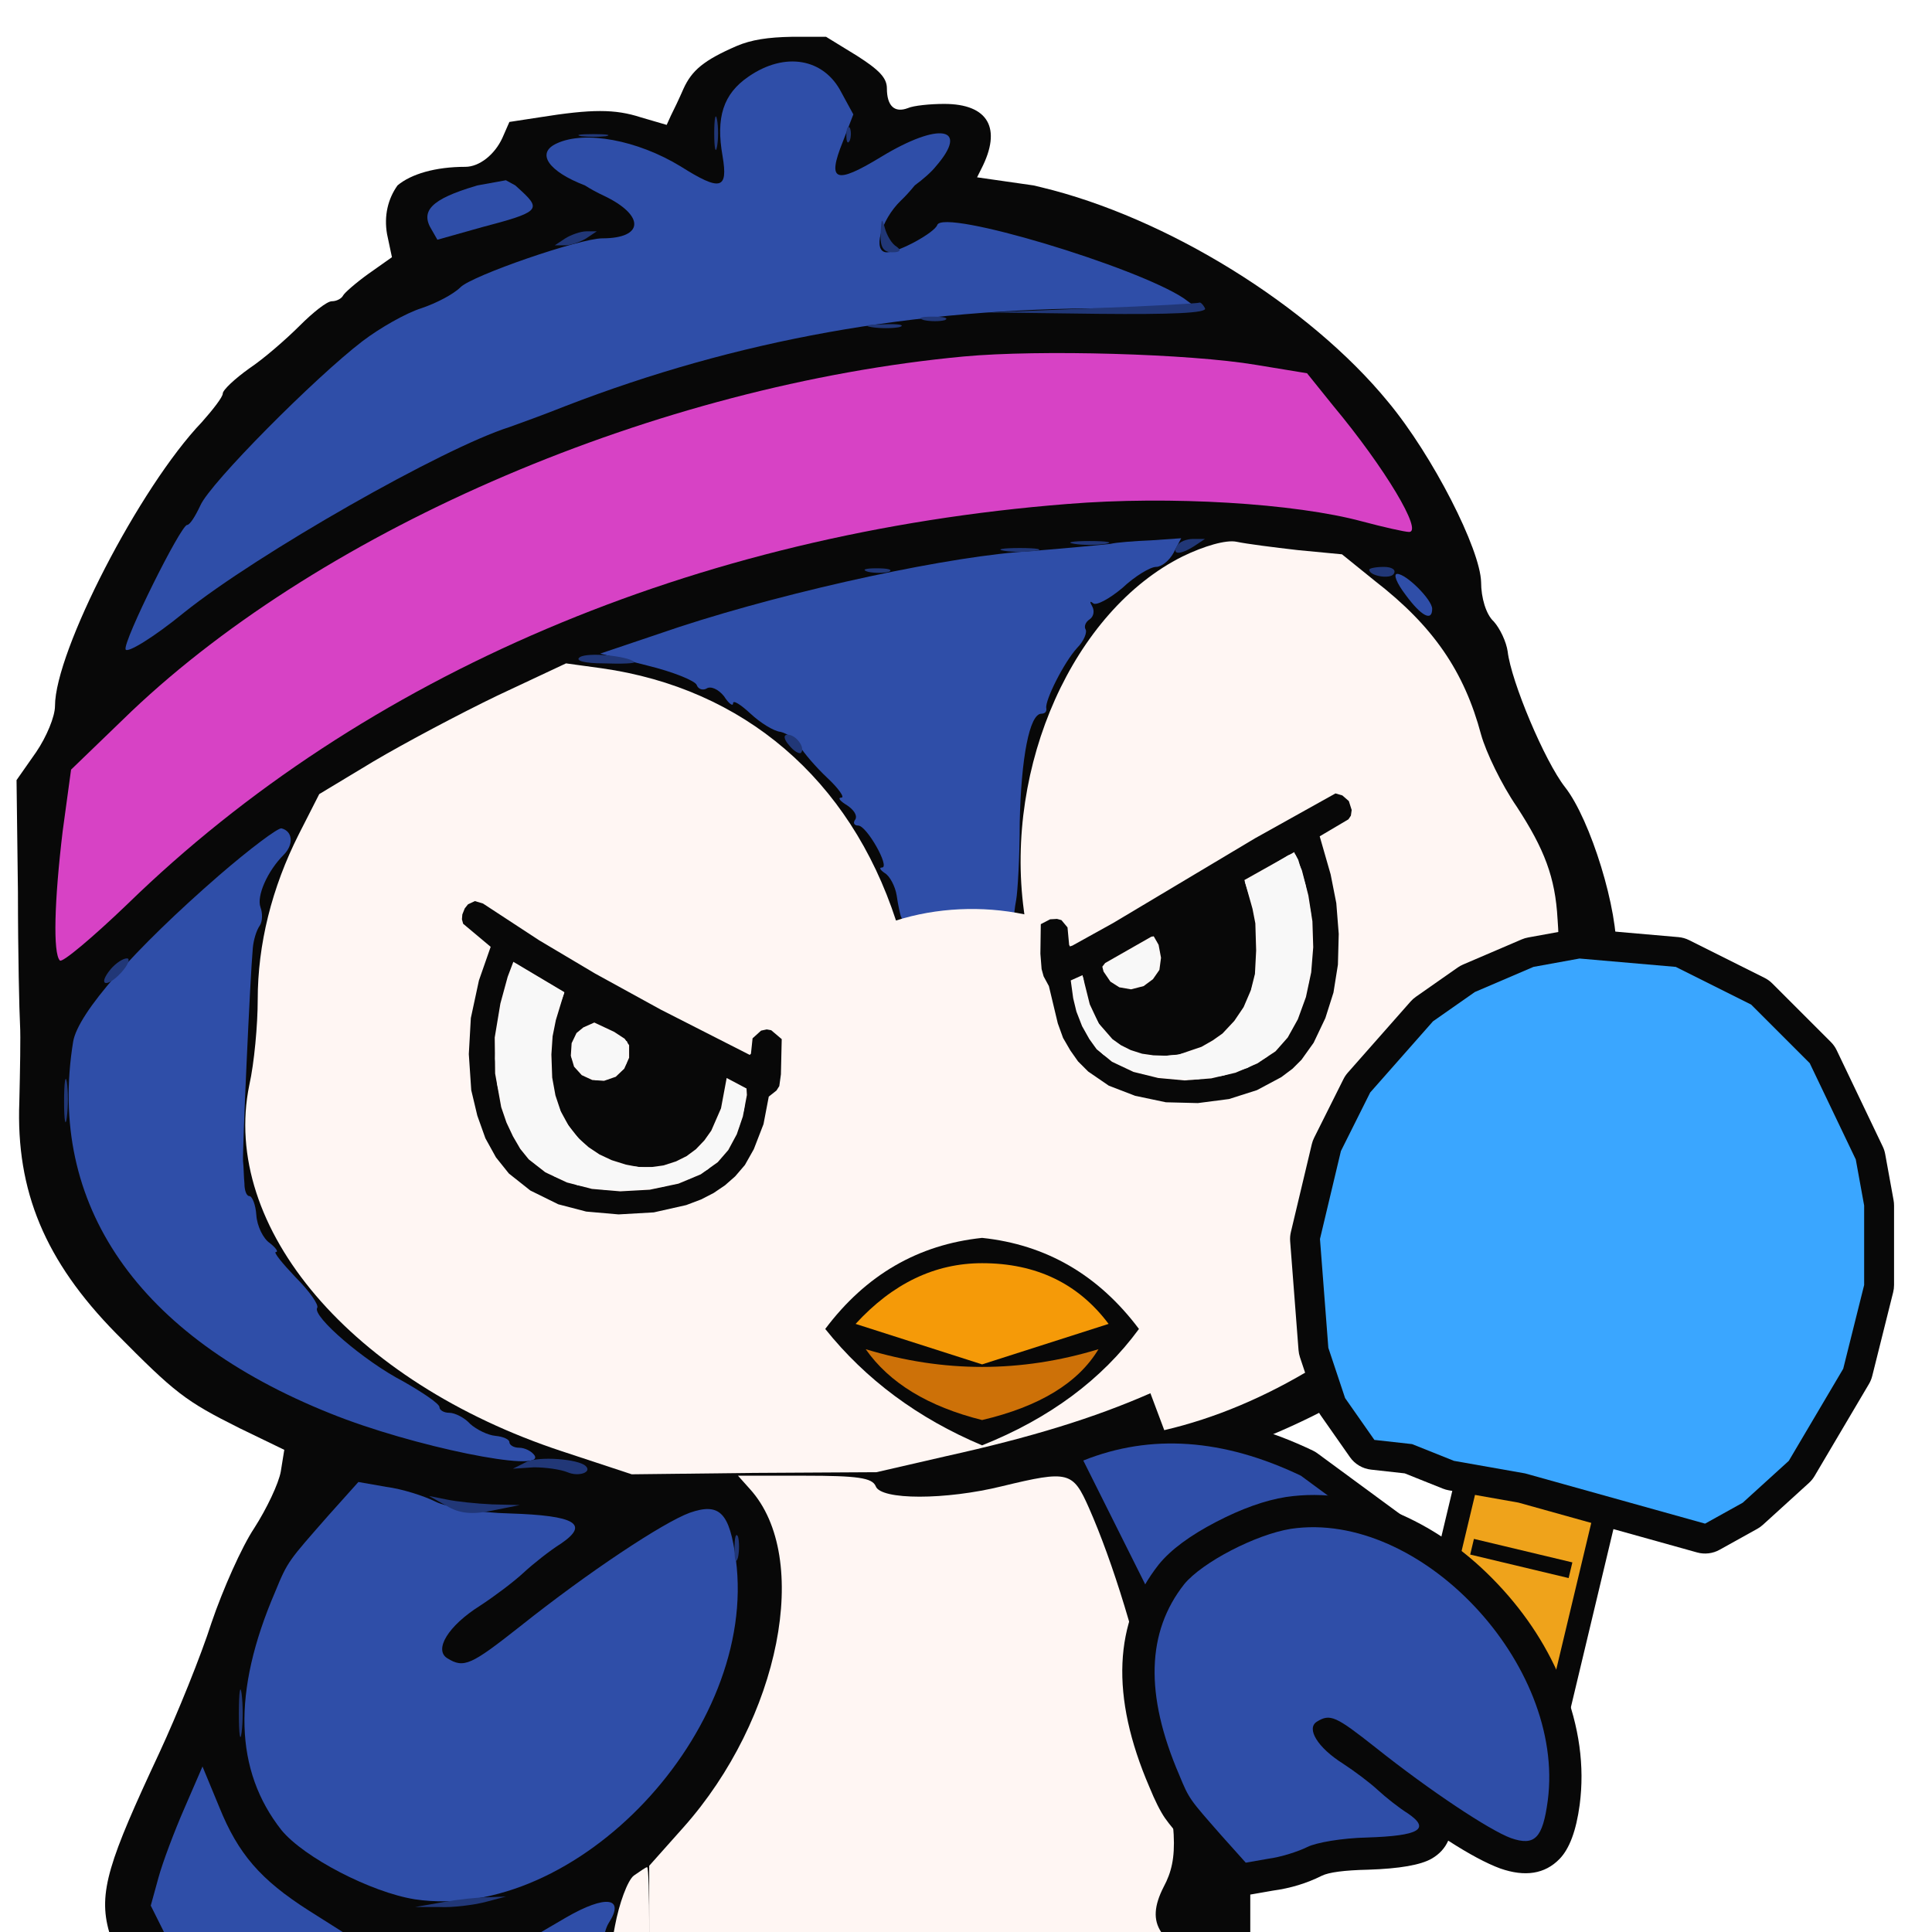
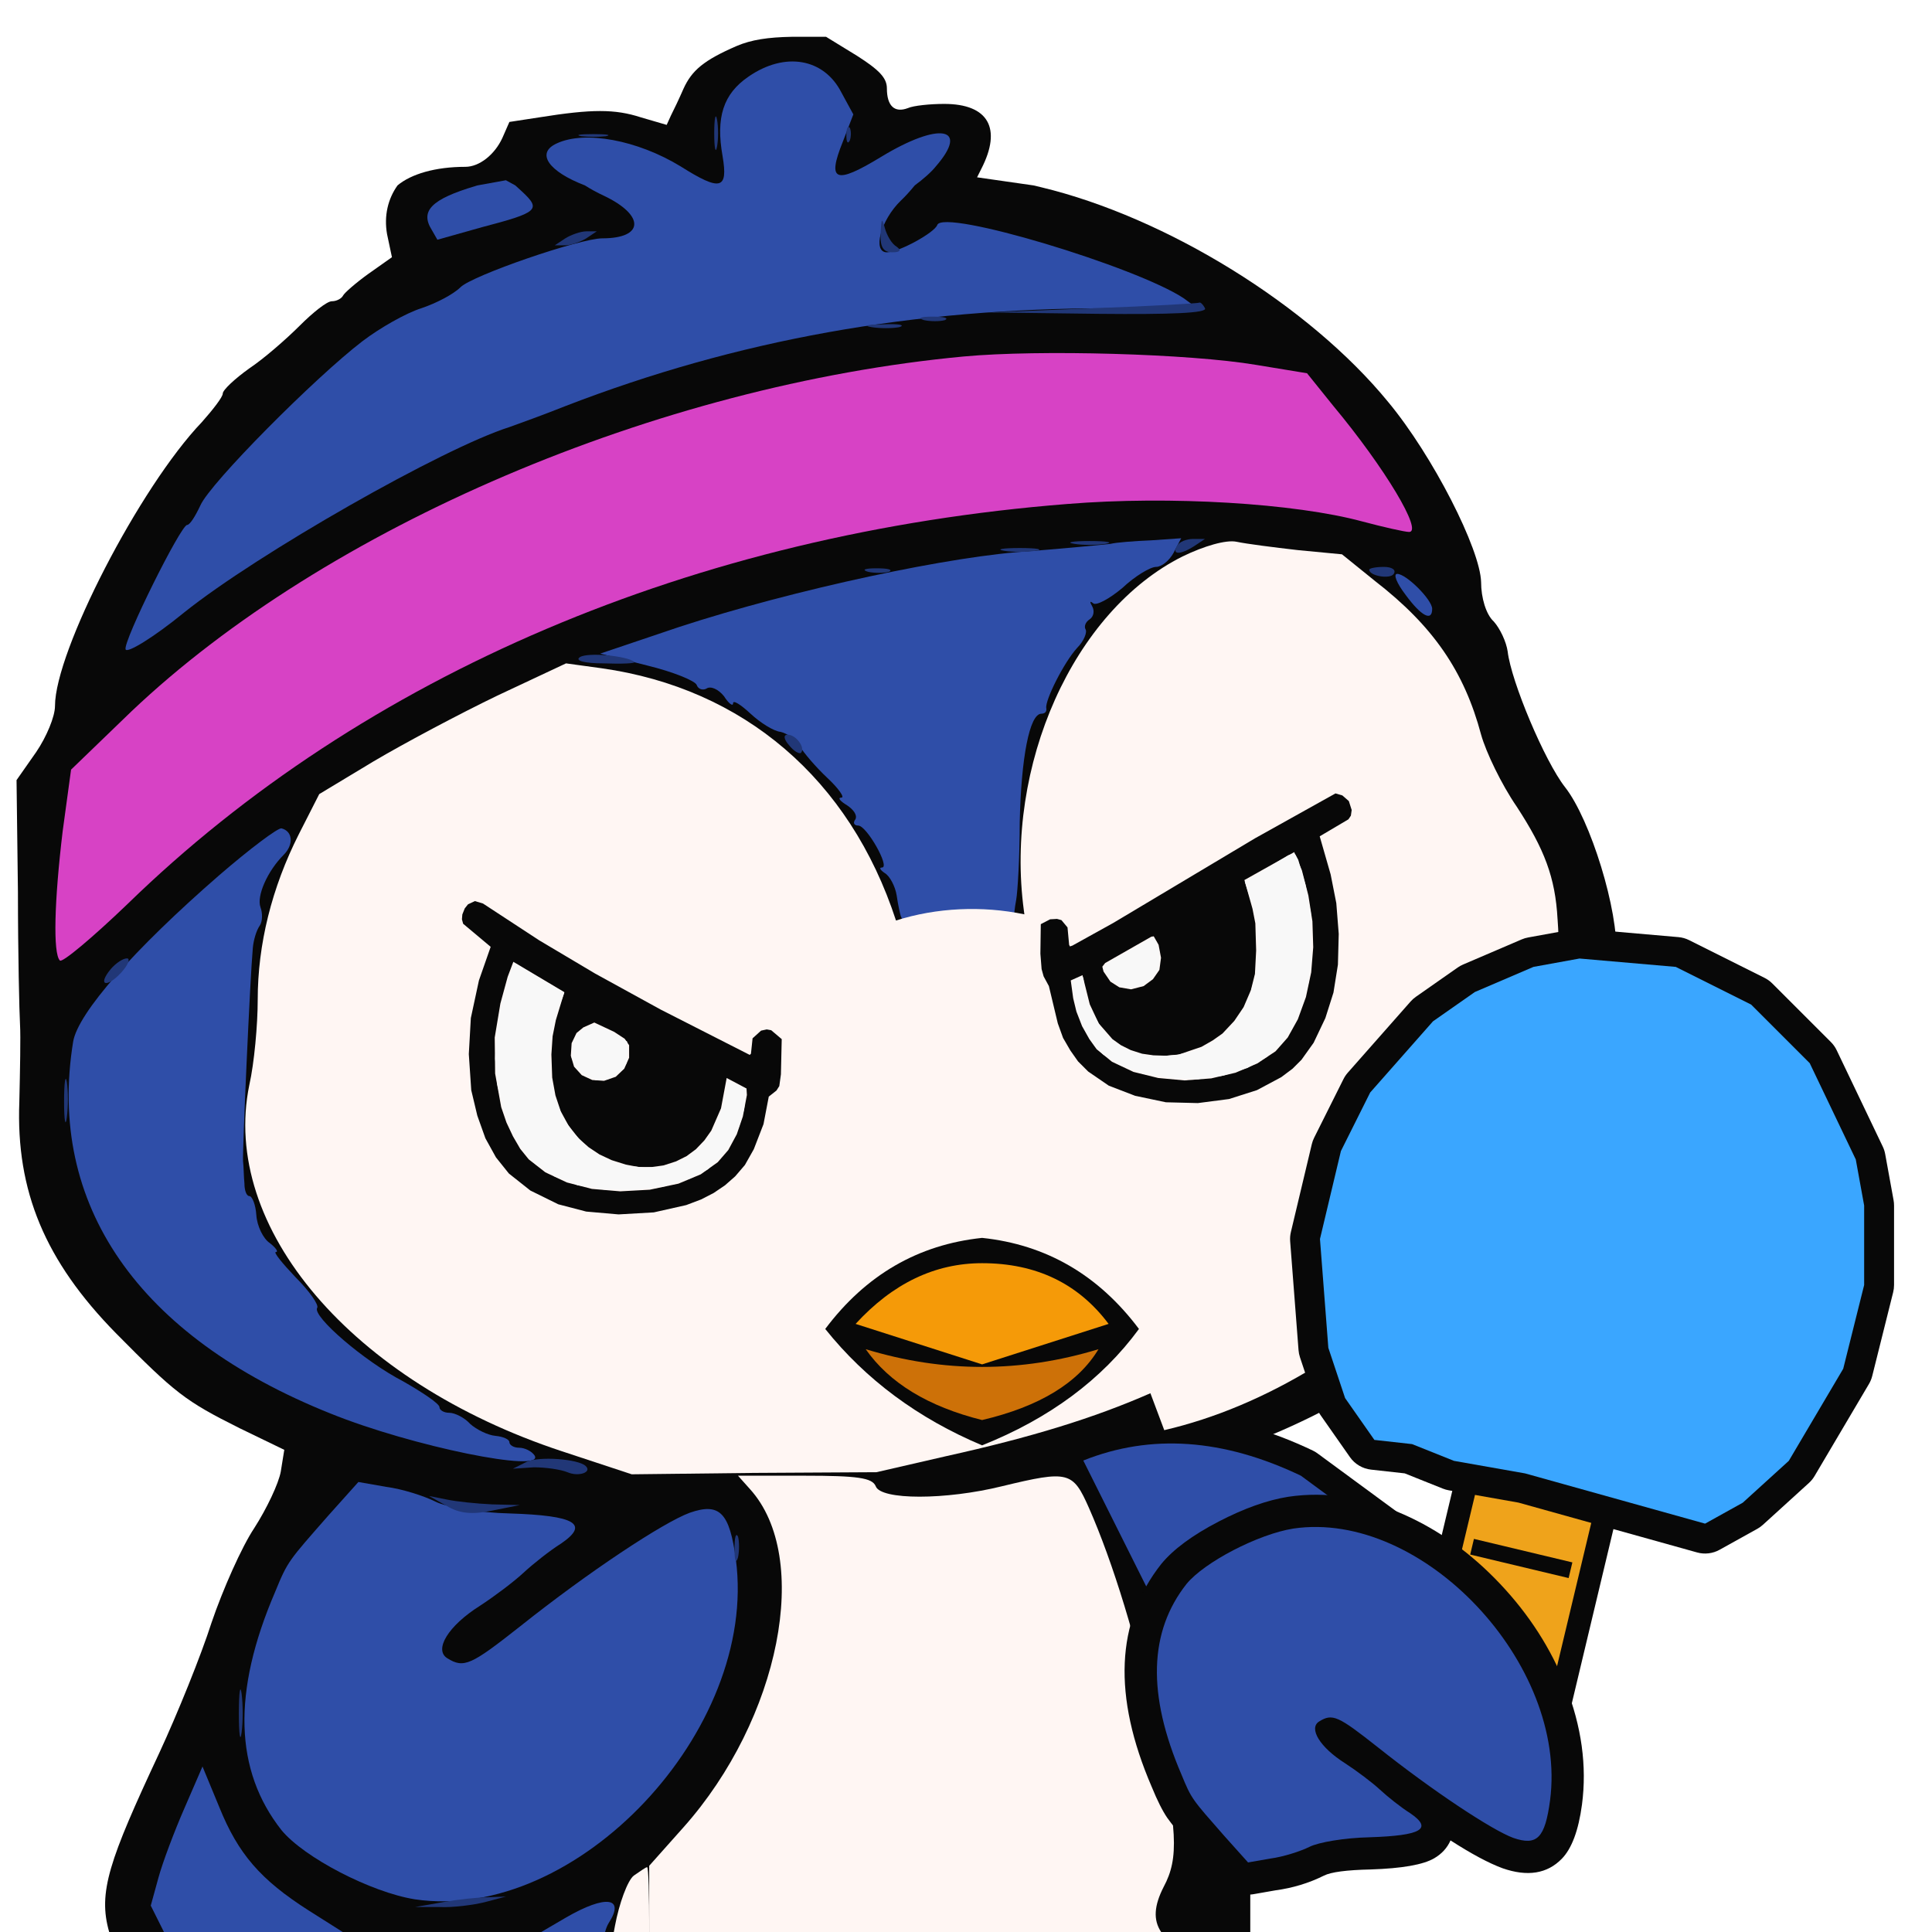
<svg xmlns="http://www.w3.org/2000/svg" viewBox="0 0 420 420" aria-hidden="true" class="sthings" data-character="pip">
  <g data-pip-part="body">
    <path fill="#080808" fill-rule="evenodd" d="M160.128 10.006C163.32 8.638 166.967 8.091 172.135 8H179.58L186.267 12.103C191.13 15.203 192.802 16.936 192.802 19.215C192.802 23.045 194.474 24.595 197.362 23.501C198.577 22.954 202.225 22.589 205.264 22.589C214.839 22.589 217.878 27.878 213.32 36.723L212.408 38.547L224.663 40.305L226.389 40.718C253.592 47.253 284.595 66.401 301.767 87.373C311.495 99.076 321.828 119.44 321.98 126.582C321.98 129.926 323.045 133.573 324.716 135.093C326.084 136.613 327.451 139.501 327.755 141.628C328.515 148.163 335.81 165.488 340.217 171.11C345.764 178.157 351.902 198.068 351.339 207.505H271.8V420.0H23.735C21.258 411.385 23.707 404.441 34.598 381.139C38.549 372.628 43.716 359.863 45.996 352.719C48.427 345.577 52.53 336.306 55.266 332.203C58.002 327.947 60.586 322.477 61.041 319.893L61.801 315.182L52.075 310.471C40.221 304.544 38.093 302.872 25.176 289.803C9.826 274.15 3.443 258.952 4.203 239.5C4.355 232.813 4.508 225.214 4.355 222.782C4.203 220.198 3.899 207.281 3.899 193.907L3.596 169.591L7.851 163.513C10.13 160.169 11.954 155.762 11.954 153.482C11.954 141.628 30.342 105.915 43.868 91.781C46.3 89.045 48.427 86.309 48.427 85.55C48.427 84.79 51.011 82.358 54.202 80.079C57.395 77.951 62.258 73.696 65.145 70.808C68.033 67.921 71.072 65.49 72.136 65.49C73.199 65.49 74.263 64.881 74.567 64.273C74.871 63.666 77.302 61.538 80.038 59.563L85.205 55.915L84.141 50.9C83.444 46.908 84.333 43.233 86.42 40.305C89.34 37.848 94.605 36.267 101.162 36.267C104.202 36.267 107.546 33.623 109.217 29.975L110.737 26.51L117.272 25.507C128.67 23.684 133.685 23.684 139.308 25.507L144.93 27.149L145.842 25.142C146.451 23.957 147.666 21.404 148.578 19.306C150.402 15.294 152.986 13.106 160.128 10.006Z" />
    <path fill="#080808" fill-rule="evenodd" d="M326.8 192.105 351.338 207.505Q350.89 221.805 349.9 238.305Q347.7 269.105 314.7 288.905Q286.1 312.005 252.0 319.705L248.7 305.405Q290.5 294.405 308.1 271.305Q331.2 246.005 326.8 219.605Z" />
    <path fill="#2f4ea8" fill-rule="evenodd" d="M162.712 16.662C170.614 11.191 179.125 12.65 182.924 20.127L185.508 24.869L183.228 30.796C179.733 39.458 181.557 40.188 191.587 34.079C204.201 26.419 210.887 27.605 203.44 36.175C202.47 37.399 200.691 38.958 198.86 40.305C197.826 41.573 196.774 42.727 195.842 43.605C191.435 47.86 189.611 54.851 192.802 54.851C195.386 54.851 203.137 50.596 203.745 48.925C204.961 45.277 247.21 58.043 257.391 64.881L260.279 67.009H241.13C198.426 67.009 160.28 73.847 122.895 88.285C118.336 90.109 112.864 92.084 110.737 92.844C96.299 97.404 56.026 120.352 40.07 133.118C33.383 138.589 27.608 142.084 27.303 141.172C26.696 139.501 39.31 114.121 40.677 114.121C41.285 114.121 42.501 112.145 43.564 109.866C45.692 105.003 68.488 82.054 78.823 74.152C82.622 71.265 88.245 68.072 91.588 67.009C94.779 65.945 98.579 63.969 100.099 62.45C102.683 59.866 126.086 51.812 130.949 51.812C140.067 51.812 140.22 46.796 131.253 42.541C129.771 41.852 128.4 41.1 127.153 40.305C119.322 37.308 116.352 33.284 121.071 31.161C127.15 28.334 138.548 30.431 147.971 36.175C156.633 41.647 158.304 41.191 157.089 33.988C155.57 25.507 157.24 20.401 162.712 16.662Z" />
    <path fill="#2f4ea8" fill-rule="evenodd" d="M112.022 40.305 113.473 41.629C117.727 45.581 116.967 46.189 104.81 49.38L95.084 52.116L93.867 49.988C91.285 45.884 93.716 43.301 103.442 40.414L103.802 40.305L109.977 39.185Z" />
    <path fill="#2f4ea8" fill-rule="evenodd" d="M241.435 118.225C242.65 117.92 246.601 117.616 250.249 117.465L256.784 117.008L255.112 120.2C254.2 121.871 252.528 123.24 251.312 123.24C250.097 123.24 246.753 125.215 244.017 127.798C241.13 130.23 238.242 131.75 237.635 131.142C236.875 130.534 236.875 130.838 237.483 131.902C237.939 132.814 237.787 134.029 236.875 134.638C235.963 135.245 235.66 136.157 235.963 136.765C236.42 137.372 235.66 139.348 234.139 140.868C231.252 144.059 227.149 152.266 227.452 153.938C227.604 154.697 227.149 155.154 226.389 155.154C223.805 155.154 221.982 164.728 221.677 178.862C221.677 186.46 221.222 193.907 220.917 195.579C220.614 197.098 220.31 199.682 220.31 201.05C220.158 202.873 218.942 203.785 216.359 203.785C214.23 203.785 210.127 204.85 207.088 206.065C201.313 208.496 197.058 207.737 198.426 204.393C198.882 203.178 198.426 202.266 197.514 202.266C196.602 202.266 195.995 201.809 195.995 201.05C196.146 200.442 196.146 199.682 195.842 199.226C195.69 198.77 195.235 196.794 194.93 194.667C194.626 192.691 193.411 190.412 192.347 189.804C191.435 189.196 190.979 188.588 191.739 188.588C193.562 188.588 188.396 179.469 186.572 179.469C185.66 179.469 185.355 178.862 185.964 178.102C186.42 177.19 185.508 175.975 184.14 175.063C182.621 174.151 182.012 173.391 182.924 173.391C183.685 173.391 182.316 171.415 179.885 169.135C177.301 166.704 174.717 163.665 173.805 162.144C173.046 160.777 171.071 159.409 169.702 159.105C168.183 158.953 165.296 157.129 163.167 155.154C161.04 153.178 159.368 152.115 159.368 152.875C159.368 153.634 158.457 153.026 157.392 151.354C156.177 149.834 154.505 149.075 153.593 149.682C152.834 150.139 151.77 149.834 151.465 148.922C151.162 148.01 146.299 146.035 140.676 144.668L130.493 142.084L143.108 137.829C166.663 129.622 201.921 121.719 220.917 120.047C230.948 119.288 240.218 118.376 241.435 118.225Z" />
    <path fill="#2f4ea8" fill-rule="evenodd" d="M305.567 129.318C303.591 126.734 302.832 124.759 303.743 124.759C305.72 124.759 311.342 130.382 311.342 132.357C311.342 135.245 308.911 133.878 305.567 129.318Z" />
    <path fill="#2f4ea8" fill-rule="evenodd" d="M47.667 190.259C54.354 184.484 60.434 179.926 61.193 180.078C63.625 180.685 63.929 183.572 61.649 185.853C58.154 189.347 55.723 194.819 56.634 197.251C57.09 198.466 57.09 200.29 56.483 201.202C55.723 202.266 55.114 204.393 54.963 206.065C54.354 212.752 52.683 250.29 52.835 252.417C52.987 253.632 52.987 255.913 53.139 257.28C53.139 258.8 53.595 260.016 54.202 260.016C54.811 260.016 55.571 261.84 55.723 264.119C55.874 266.551 57.242 269.285 58.61 270.197C59.977 271.262 60.586 272.173 59.977 272.173C59.37 272.173 61.346 274.605 64.233 277.644C67.273 280.684 69.4 283.723 68.945 284.331C67.88 286.155 79.126 295.881 87.637 300.289C91.892 302.72 95.539 305.152 95.539 305.912C95.539 306.519 96.451 307.128 97.667 307.128C98.883 307.128 101.011 308.191 102.226 309.559C103.595 310.775 106.026 311.991 107.698 312.143C109.37 312.294 110.737 312.903 110.737 313.51C110.737 314.118 111.649 314.726 112.864 314.726C114.08 314.726 115.6 315.485 116.208 316.397C118.639 320.35 89.461 314.422 71.832 307.279C30.039 290.563 10.13 261.84 15.905 226.429C16.97 220.198 29.127 206.369 47.667 190.259Z" />
    <path fill="#080808" fill-rule="evenodd" d="M233.253 311.887Q257.717 302.103 285.41 315.347Q285.925 315.593 286.384 315.931L323.784 343.431Q324.264 343.784 324.666 344.224Q325.067 344.664 325.377 345.173Q325.685 345.684 325.888 346.244Q326.091 346.804 326.181 347.393Q326.271 347.982 326.243 348.577Q326.217 349.172 326.075 349.75Q325.932 350.329 325.68 350.869Q325.427 351.409 325.074 351.889Q324.857 352.185 324.605 352.452Q306.216 371.991 283.164 381.295Q274.377 385.931 266.662 381.644Q260.033 377.961 255.407 367.569L244.585 349.173Q244.48 348.995 244.389 348.811L230.089 320.211Q229.822 319.678 229.665 319.103Q229.507 318.528 229.465 317.934Q229.423 317.339 229.497 316.748Q229.572 316.158 229.76 315.592Q229.949 315.027 230.244 314.509Q230.539 313.992 230.93 313.541Q231.32 313.091 231.791 312.726Q232.262 312.36 232.794 312.094Q233.02 311.981 233.253 311.887Z" />
    <path fill="#2f4ea8" fill-rule="evenodd" d="M235.5 317.505Q257.5 308.705 282.8 320.805L320.2 348.305Q302.6 367.005 280.6 375.805Q276.341 378.128 272.627 377.453Q265.79 376.21 260.8 364.805L249.8 346.105Z" />
    <path fill="#2f4ea8" fill-rule="evenodd" d="M71.376 329.468 77.911 322.172 83.989 323.237C87.485 323.693 92.196 325.213 94.627 326.428C97.059 327.644 104.05 328.859 110.889 329.012C125.023 329.468 128.214 331.291 121.983 335.546C119.551 337.066 115.904 339.954 113.776 341.929C111.649 343.905 107.393 347.096 104.354 349.072C97.363 353.479 94.324 358.646 97.211 360.47C100.859 362.75 102.378 361.99 113.168 353.479C128.062 341.626 144.171 330.988 149.946 328.859C156.48 326.58 158.609 328.859 159.976 339.042C164.839 376.123 125.326 418.068 90.221 412.901C80.646 411.381 66.057 403.782 61.193 397.856C51.011 384.938 50.403 367.917 59.826 346.032C62.561 339.346 62.713 339.346 71.376 329.468Z" />
    <path fill="#2f4ea8" fill-rule="evenodd" d="M40.07 393.144 44.021 384.026 47.667 392.841C51.771 403.022 56.634 408.646 67.121 415.332L74.498 420.0H35.64L32.774 414.269L34.446 408.19C35.358 404.846 37.941 398.007 40.07 393.144Z" />
    <path fill="#2f4ea8" fill-rule="evenodd" d="M123.047 416.853C131.71 411.838 135.964 412.445 132.317 418.068C131.991 418.611 131.724 419.29 131.542 420.0H117.666Z" />
    <path fill="#213777" fill-rule="evenodd" d="M155.265 28.972C155.265 25.689 155.57 24.413 155.873 25.963C156.177 27.605 156.177 30.34 155.873 31.89C155.57 33.531 155.265 32.255 155.265 28.972Z" />
    <path fill="#213777" fill-rule="evenodd" d="M183.988 29.428C183.988 27.878 184.292 27.24 184.748 27.787C185.052 28.425 185.052 29.701 184.748 30.523C184.292 31.434 183.988 30.887 183.988 29.428Z" />
    <path fill="#213777" fill-rule="evenodd" d="M126.39 29.61C124.871 29.337 126.086 29.154 128.974 29.154C131.861 29.154 133.077 29.337 131.71 29.61C130.189 29.793 127.758 29.793 126.39 29.61Z" />
    <path fill="#213777" fill-rule="evenodd" d="M191.435 50.596C191.587 47.404 191.739 47.253 192.347 49.532C192.802 51.204 193.866 53.028 194.93 53.635C195.995 54.395 195.69 54.851 194.018 54.851C192.042 54.851 191.283 53.788 191.435 50.596Z" />
    <path fill="#213777" fill-rule="evenodd" d="M122.895 51.812C124.111 51.052 126.238 50.292 127.454 50.292H129.734L127.454 51.812C126.238 52.571 124.111 53.331 122.895 53.331H120.615Z" />
    <path fill="#213777" fill-rule="evenodd" d="M237.635 67.009C250.249 66.553 260.583 65.945 260.735 65.793C260.887 65.641 261.495 66.097 261.951 67.009C262.559 68.072 254.504 68.377 238.851 68.225L214.839 67.921Z" />
    <path fill="#213777" fill-rule="evenodd" d="M200.858 69.593C199.337 69.137 200.249 68.832 202.68 68.832C205.264 68.832 206.328 69.137 205.416 69.593C204.352 69.896 202.225 69.896 200.858 69.593Z" />
    <path fill="#213777" fill-rule="evenodd" d="M189.46 71.113C187.484 70.808 188.699 70.504 192.042 70.504C195.386 70.353 196.905 70.656 195.538 71.113C194.018 71.416 191.283 71.416 189.46 71.113Z" />
    <path fill="#213777" fill-rule="evenodd" d="M233.532 118.225C231.555 117.92 233.076 117.616 236.875 117.616C240.674 117.616 242.195 117.92 240.371 118.225C238.395 118.528 235.355 118.528 233.532 118.225Z" />
    <path fill="#213777" fill-rule="evenodd" d="M255.872 118.68C256.327 117.768 257.999 117.16 259.367 117.16H261.951L259.671 118.68C256.632 120.656 254.655 120.656 255.872 118.68Z" />
    <path fill="#213777" fill-rule="evenodd" d="M218.335 119.744C216.359 119.44 217.878 119.135 221.677 119.135C225.477 119.135 226.997 119.44 225.173 119.744C223.198 120.047 220.158 120.047 218.335 119.744Z" />
    <path fill="#213777" fill-rule="evenodd" d="M188.699 124.303C187.179 123.847 188.091 123.543 190.523 123.543C193.107 123.543 194.171 123.847 193.259 124.303C192.195 124.607 190.067 124.607 188.699 124.303Z" />
    <path fill="#213777" fill-rule="evenodd" d="M297.664 123.847C297.664 123.543 299.033 123.24 300.855 123.24C302.527 123.24 303.591 123.847 302.984 124.759C302.224 125.975 297.664 125.215 297.664 123.847Z" />
    <path fill="#213777" fill-rule="evenodd" d="M126.086 142.844C127.758 141.78 136.268 142.54 137.94 143.907C138.245 144.212 135.204 144.364 131.253 144.212C126.998 144.212 124.871 143.604 126.086 142.844Z" />
    <path fill="#213777" fill-rule="evenodd" d="M171.526 161.993C170.311 160.625 170.311 159.713 171.223 159.713C173.046 159.713 175.174 162.601 174.11 163.665C173.805 163.968 172.59 163.36 171.526 161.993Z" />
    <path fill="#213777" fill-rule="evenodd" d="M24.112 210.625C25.176 209.408 26.696 208.344 27.608 208.344C28.367 208.344 27.911 209.713 26.391 211.384C23.2 214.879 21.073 214.271 24.112 210.625Z" />
    <path fill="#213777" fill-rule="evenodd" d="M13.929 239.5C13.929 235.244 14.234 233.42 14.538 235.244C14.841 237.219 14.841 240.563 14.538 242.843C14.234 245.275 13.929 243.603 13.929 239.5Z" />
    <path fill="#213777" fill-rule="evenodd" d="M114.536 317.766C117.272 316.55 125.63 317.157 127.302 318.678C128.822 320.045 125.783 321.109 123.351 320.045C121.83 319.438 118.639 318.981 116.055 318.981L111.497 319.285Z" />
    <path fill="#213777" fill-rule="evenodd" d="M97.059 327.34 93.26 325.213 97.059 325.972C99.187 326.428 103.595 326.884 106.938 327.035L113.016 327.188L106.938 328.404C102.53 329.316 99.795 329.012 97.059 327.34Z" />
    <path fill="#213777" fill-rule="evenodd" d="M159.673 336.763C159.673 334.179 159.976 333.115 160.433 334.027C160.736 335.091 160.736 337.218 160.433 338.585C159.976 340.106 159.673 339.194 159.673 336.763Z" />
    <path fill="#213777" fill-rule="evenodd" d="M51.923 372.476C51.923 367.917 52.227 365.941 52.53 368.221C52.835 370.653 52.835 374.3 52.53 376.579C52.227 379.01 51.923 377.035 51.923 372.476Z" />
    <path fill="#213777" fill-rule="evenodd" d="M96.299 413.509C99.642 412.901 104.05 412.445 106.177 412.445L109.977 412.293L105.417 413.509C102.986 414.117 98.427 414.725 95.539 414.572H90.221Z" />
    <path fill="#fff6f3" fill-rule="evenodd" d="M257.087 120.959C261.799 118.68 266.51 117.313 268.789 117.768C270.917 118.225 276.845 118.984 282.163 119.592L291.737 120.504L298.88 126.279C311.646 136.157 318.333 146.035 321.98 159.713C323.045 163.513 326.388 170.503 329.73 175.366C335.733 184.57 338.107 190.73 338.598 199.805H338.603Q341.1 232.805 318.0 271.305Q286.1 303.205 253.1 310.905L250.089 302.878C237.848 308.255 224.218 312.453 205.721 316.55L190.523 320.045L163.927 320.197L137.333 320.501L122.135 315.485C76.542 300.441 47.82 266.854 54.202 235.852C55.266 231.141 56.026 222.782 56.026 217.31C56.026 205.305 59.066 192.995 64.992 181.293L69.4 172.631L81.254 165.488C87.941 161.537 99.947 155.154 108.153 151.203L123.047 144.212L130.798 145.276C161.639 149.638 184.737 169.343 194.781 200.112C203.601 197.304 213.52 196.856 222.69 198.768L222.589 198.01C218.335 166.4 233.379 132.814 257.087 120.959Z" />
    <path fill="#fff6f3" fill-rule="evenodd" d="M137.788 407.734C139.155 406.822 140.372 405.91 140.676 405.91C140.979 405.91 141.132 411.99 141.132 419.588V420.0H133.439C133.518 419.573 133.6 419.132 133.685 418.676C134.597 413.813 136.421 408.797 137.788 407.734Z" />
    <path fill="#fff6f3" fill-rule="evenodd" d="M163.016 323.693 160.433 320.805H174.87C186.42 320.805 189.611 321.26 190.371 323.084C191.435 326.125 205.568 326.125 217.878 323.084C232.315 319.59 233.227 319.893 236.723 327.796C241.89 339.497 247.361 357.127 251.161 375.516C256.024 397.704 256.327 403.934 252.984 410.166C250.873 414.284 250.668 417.375 252.423 420.0H141.132V405.606L148.578 397.247C169.551 373.692 176.541 338.585 163.016 323.693Z" />
    <path fill="#d742c5" fill-rule="evenodd" d="M209.52 77.495C225.933 75.976 258.608 76.888 273.045 79.319L284.139 81.143L289.762 88.133C301.16 101.81 309.366 115.641 306.327 115.641C305.415 115.641 300.704 114.577 296.145 113.36C281.555 109.409 254.352 107.738 232.012 109.562C151.162 115.944 78.974 146.643 27.76 196.491C20.161 203.785 13.474 209.408 13.017 208.801C11.498 207.281 11.802 195.882 13.626 180.685L15.449 167.312L28.52 154.697C70.767 114.577 142.955 83.726 209.52 77.495Z" />
  </g>
  <g class="sthings-face" data-face="angry">
    <g data-pip-part="eye-0">
      <path fill="#080808" fill-rule="evenodd" d="M101.74 196.593 103.236 195.889 104.996 196.417 117.228 204.425 129.372 211.641 143.628 219.473 162.988 229.329 163.252 229.065 163.604 225.721 165.452 224.049 166.684 223.785 167.652 223.961 169.94 225.897 169.764 233.553 169.412 236.105 168.796 237.073 167.124 238.393 165.98 244.377 163.868 249.833 161.932 253.265 159.82 255.729 157.62 257.665 155.156 259.337 152.428 260.745 149.172 261.977 142.132 263.561 134.476 264.001 127.436 263.385 121.364 261.801 115.292 258.809 110.628 255.113 107.812 251.593 105.524 247.457 103.764 242.529 102.444 236.985 101.916 229.153 102.356 221.321 104.116 213.137 106.668 205.833 100.684 200.817 100.42 199.849 100.508 198.793 101.036 197.473 101.74 196.593ZM111.596 209.089 110.364 212.345 108.78 218.153 107.548 225.545 107.636 233.377 108.956 240.681 110.1 244.025 111.508 247.017 113.092 249.745 114.94 252.033 118.548 254.849 123.212 257.049 128.668 258.457 134.828 258.985 141.252 258.633 147.5 257.313 152.34 255.289 156.036 252.649 158.324 250.009 160.172 246.577 161.492 242.705 162.372 238.041 162.284 236.633 157.972 234.345 156.74 240.945 154.628 245.785 153.132 247.897 151.284 249.833 149.26 251.329 146.972 252.473 144.244 253.353 141.692 253.705H138.876L136.06 253.177L132.98 252.209L130.34 250.977L127.964 249.393L125.852 247.545L123.564 244.641L121.892 241.561L120.748 238.129L120.044 234.257L119.868 229.241L120.132 225.281L120.836 221.761L122.684 215.689L111.596 209.089ZM133.508 224.313 129.196 222.289 126.82 223.345 125.324 224.577 124.268 226.777 124.092 229.505 124.796 231.881 126.468 233.729 128.756 234.785 131.308 234.961 133.86 234.081 135.708 232.321 136.764 229.945V227.217L135.796 225.809L133.508 224.313Z" />
      <path fill="#f8f8f8" fill-rule="evenodd" d="M110.54 212.345 111.86 209.353 122.684 215.777 121.012 220.353 119.956 225.281 119.516 230.033 119.78 234.433 120.748 238.833 122.332 242.793 124.62 246.225 127.524 249.217 129.724 250.801 132.1 252.033 134.652 253.001 137.204 253.529 140.196 253.793 143.1 253.705 145.652 253.177 147.764 252.385 149.788 251.241 151.812 249.569 153.572 247.721 155.068 245.521 157.004 240.769 158.148 234.697 162.284 236.721 161.756 241.209 160.7 244.817 159.204 248.073 157.18 251.065 153.836 254.233 149.876 256.257 144.332 257.929 137.908 258.721 131.484 258.633 125.588 257.665 120.66 255.817 116.524 253.177 113.62 250.185 111.508 246.753 109.396 241.385 108.076 235.665 107.636 230.121 107.9 224.313 108.868 218.417 110.54 212.345ZM126.82 223.609 128.668 222.729 129.548 222.641 133.508 224.577 136.324 226.425 136.588 228.449 136.236 231.089 135.444 232.409 134.036 233.641 132.012 234.697 129.46 234.785 126.996 233.817 125.148 232.057 124.268 229.945 124.356 227.305 125.236 225.105 126.82 223.609Z" />
    </g>
    <g data-pip-part="eye-1">
      <path fill="#080808" fill-rule="evenodd" d="M290.324 172.481 291.82 172.921 293.228 174.153 293.844 176.089 293.668 177.321 293.14 178.113 286.892 181.809 289.268 190.081 290.5 196.329 291.028 203.017 290.852 209.705 289.884 215.777 288.124 221.321 285.572 226.689 282.932 230.385 280.996 232.321 278.532 234.169 273.252 236.985 267.18 238.921 260.404 239.801 253.452 239.625 246.764 238.217 241.044 236.017 236.556 232.937 234.356 230.737 232.684 228.361 231.1 225.633 229.956 222.465 228.02 214.369 226.876 212.257 226.436 210.673 226.172 207.329 226.26 200.905 228.284 199.849 229.78 199.761 230.748 200.025 232.068 201.609 232.42 205.393 232.596 205.745 233.124 205.569 242.012 200.641 272.812 182.249 290.324 172.481ZM283.02 189.201 281.348 185.241 270.524 191.313 272.284 197.561 272.9 200.729 273.076 206.625 272.812 211.729 271.932 215.249 270.348 218.945 268.324 221.937 265.772 224.665 263.66 226.161 261.196 227.569 256.268 229.241 253.452 229.505 250.724 229.417 248.26 229.065 245.796 228.273 243.684 227.217 241.836 225.897 238.844 222.465 236.908 218.329 235.324 211.993 232.772 213.137 233.3 217.009 234.004 219.913 235.236 223.081 236.82 225.897 238.404 228.097 241.748 230.825 246.412 233.025 251.78 234.345 257.5 234.873 263.308 234.433 268.588 233.201 273.34 231.177 277.3 228.537 279.94 225.545 282.14 221.585 283.9 216.745 285.044 211.377 285.484 205.921 285.308 200.289 284.428 194.657 283.02 189.201ZM251.868 205.393 250.812 203.545 250.284 203.633 240.252 209.353 239.636 210.145 239.9 211.201 241.396 213.401 243.332 214.633 245.884 215.073 248.612 214.369 250.636 212.873 252.044 210.849 252.396 208.209 251.868 205.393Z" />
      <path fill="#f8f8f8" fill-rule="evenodd" d="M280.028 185.945 281.084 185.593 281.612 185.769 282.228 186.913 283.812 192.369 284.956 198.441 285.132 208.209 284.516 213.489 283.46 217.625 282.14 221.145 280.556 224.225 278.62 226.865 275.364 229.769 271.228 232.145 265.948 233.817 260.492 234.609 254.508 234.433 248.612 233.465 243.596 231.617 239.812 229.241 238.052 227.481 236.468 225.105 235.06 222.289 234.004 219.473 232.948 213.577 233.3 213.049 234.884 212.345 235.5 212.521 235.852 215.513 236.908 218.857 239.372 223.433 240.868 225.193 242.628 226.689 244.652 227.921 246.764 228.801 249.316 229.417 252.484 229.593 255.828 229.329 258.644 228.713 261.108 227.833 263.572 226.513 265.86 224.753 267.972 222.641 270.084 219.737 271.668 216.393 272.724 212.697 273.34 208.825 273.428 204.689 273.076 200.465 272.284 196.945 270.612 191.665 280.028 185.945ZM250.636 203.721 251.428 204.777 252.044 206.889 252.132 209.089 251.868 210.761 250.372 212.873 248.26 214.281 245.884 214.809 243.508 214.457 241.396 213.049 239.812 210.585 240.516 209.441 250.636 203.721Z" />
    </g>
    <g data-pip-part="beak">
      <path fill="#080808" fill-rule="evenodd" d="M179.4 288.905Q192.6 271.305 213.5 269.105Q234.4 271.305 247.6 288.905Q235.5 305.405 213.5 314.205Q192.6 305.405 179.4 288.905Z" />
      <path fill="#cd7108" fill-rule="evenodd" d="M188.2 293.305Q213.5 301.005 238.8 293.305Q232.2 304.305 213.5 308.705Q195.9 304.305 188.2 293.305Z" />
      <path fill="#f59a08" fill-rule="evenodd" d="M186.0 287.805Q198.1 274.605 213.5 274.605Q231.1 274.605 241.0 287.805L213.5 296.605L186.0 287.805Z" />
    </g>
  </g>
  <g data-pip-part="racket">
-     <path fill="#080808" fill-rule="evenodd" d="M353.666 320.181 340.294 376.179 305.277 367.821 318.651 311.819Q318.856 310.959 319.145 310.123Q319.433 309.287 319.803 308.484Q320.173 307.68 320.618 306.916Q321.065 306.153 321.584 305.437Q322.102 304.721 322.689 304.06Q323.276 303.399 323.924 302.797Q324.573 302.196 325.278 301.662Q325.982 301.127 326.735 300.664Q327.489 300.201 328.284 299.814Q329.078 299.428 329.908 299.12Q330.737 298.813 331.593 298.588Q332.447 298.364 333.321 298.225Q334.194 298.086 335.077 298.033Q335.96 297.979 336.843 298.013Q337.727 298.047 338.603 298.167Q339.48 298.287 340.339 298.493Q341.199 298.697 342.035 298.987Q342.871 299.275 343.675 299.644Q344.478 300.014 345.242 300.459Q346.005 300.906 346.721 301.425Q347.437 301.943 348.098 302.531Q348.76 303.117 349.361 303.766Q349.963 304.414 350.497 305.119Q351.032 305.823 351.495 306.577Q351.957 307.33 352.344 308.125Q352.731 308.921 353.038 309.75Q353.345 310.578 353.57 311.434Q353.794 312.29 353.934 313.162Q354.072 314.036 354.126 314.919Q354.179 315.801 354.145 316.686Q354.112 317.569 353.992 318.444Q353.871 319.321 353.666 320.181Z" />
-     <path fill="#efa31b" fill-rule="evenodd" d="M348.803 319.02 335.431 375.019 310.141 368.982 323.514 312.981Q323.663 312.359 323.871 311.755Q324.08 311.151 324.346 310.572Q324.613 309.991 324.935 309.44Q325.257 308.889 325.632 308.372Q326.007 307.855 326.43 307.376Q326.854 306.899 327.323 306.464Q327.791 306.03 328.299 305.644Q328.809 305.259 329.353 304.924Q329.897 304.59 330.471 304.311Q331.045 304.031 331.644 303.809Q332.243 303.587 332.861 303.425Q333.479 303.263 334.109 303.162Q334.74 303.062 335.378 303.023Q336.015 302.985 336.653 303.009Q337.292 303.033 337.924 303.12Q338.557 303.207 339.178 303.356Q339.799 303.504 340.403 303.712Q341.007 303.921 341.587 304.187Q342.167 304.455 342.718 304.777Q343.27 305.099 343.787 305.473Q344.304 305.848 344.782 306.272Q345.26 306.695 345.694 307.164Q346.128 307.633 346.514 308.142Q346.9 308.65 347.235 309.195Q347.569 309.738 347.849 310.312Q348.128 310.887 348.349 311.486Q348.571 312.084 348.733 312.702Q348.896 313.321 348.996 313.951Q349.097 314.581 349.135 315.219Q349.173 315.856 349.149 316.495Q349.125 317.133 349.038 317.766Q348.952 318.398 348.803 319.02Z" />
+     <path fill="#080808" fill-rule="evenodd" d="M353.666 320.181 335.516 396.181Q335.312 397.042 335.023 397.878Q334.734 398.713 334.365 399.517Q333.996 400.32 333.55 401.083Q333.103 401.846 332.584 402.563Q332.329 402.916 332.056 403.257L300.393 395.7Q300.303 395.271 300.234 394.837Q300.095 393.964 300.041 393.082Q299.989 392.198 300.023 391.315Q300.056 390.432 300.176 389.555Q300.297 388.679 300.501 387.819L318.651 311.819Q318.856 310.959 319.145 310.123Q319.433 309.287 319.803 308.484Q320.173 307.68 320.618 306.916Q321.065 306.153 321.584 305.437Q322.102 304.721 322.689 304.06Q323.276 303.399 323.924 302.797Q324.573 302.196 325.278 301.662Q325.982 301.127 326.735 300.664Q327.489 300.201 328.284 299.814Q329.078 299.428 329.908 299.12Q330.737 298.813 331.593 298.588Q332.447 298.364 333.321 298.225Q334.194 298.086 335.077 298.033Q335.96 297.979 336.843 298.013Q337.727 298.047 338.603 298.167Q339.48 298.287 340.339 298.493Q341.199 298.697 342.035 298.987Q342.871 299.275 343.675 299.644Q344.478 300.014 345.242 300.459Q346.005 300.906 346.721 301.425Q347.437 301.943 348.098 302.531Q348.76 303.117 349.361 303.766Q349.963 304.414 350.497 305.119Q351.032 305.823 351.495 306.577Q351.957 307.33 352.344 308.125Q352.731 308.921 353.038 309.75Q353.345 310.578 353.57 311.434Q353.794 312.29 353.934 313.162Q354.072 314.036 354.126 314.919Q354.179 315.801 354.145 316.686Q354.112 317.569 353.992 318.444Q353.871 319.321 353.666 320.181Z" />
+     <path fill="#efa31b" fill-rule="evenodd" d="M348.803 319.02 330.653 395.02Q330.505 395.641 330.297 396.244Q330.088 396.848 329.822 397.429Q329.554 398.009 329.233 398.56Q328.911 399.112 328.536 399.629Q328.161 400.146 327.737 400.623Q327.314 401.102 326.845 401.535Q326.637 401.729 326.422 401.911L306.028 397.044Q305.918 396.782 305.819 396.515Q305.596 395.915 305.435 395.297Q305.272 394.68 305.172 394.05Q305.071 393.418 305.033 392.781Q304.995 392.143 305.019 391.505Q305.043 390.867 305.13 390.235Q305.217 389.601 305.364 388.981L323.514 312.981Q323.663 312.359 323.871 311.755Q324.08 311.151 324.346 310.572Q324.613 309.991 324.935 309.44Q325.257 308.889 325.632 308.372Q326.007 307.855 326.43 307.376Q326.854 306.899 327.323 306.464Q327.791 306.03 328.299 305.644Q328.809 305.259 329.353 304.924Q329.897 304.59 330.471 304.311Q331.045 304.031 331.644 303.809Q332.243 303.587 332.861 303.425Q333.479 303.263 334.109 303.162Q334.74 303.062 335.378 303.023Q336.015 302.985 336.653 303.009Q337.292 303.033 337.924 303.12Q338.557 303.207 339.178 303.356Q339.799 303.504 340.403 303.712Q341.007 303.921 341.587 304.187Q342.167 304.455 342.718 304.777Q343.27 305.099 343.787 305.473Q344.304 305.848 344.782 306.272Q345.26 306.695 345.694 307.164Q346.128 307.633 346.514 308.142Q346.9 308.65 347.235 309.195Q347.569 309.738 347.849 310.312Q348.128 310.887 348.349 311.486Q348.571 312.084 348.733 312.702Q348.896 313.321 348.996 313.951Q349.097 314.581 349.135 315.219Q349.173 315.856 349.149 316.495Q349.125 317.133 349.038 317.766Q348.952 318.398 348.803 319.02Z" />
    <path fill="#080808" fill-rule="evenodd" d="M341.819 339.652 341.007 343.057 319.608 337.947 320.421 334.543 341.819 339.652Z" />
-     <path fill="#080808" fill-rule="evenodd" d="M312.433 367.987 333.831 373.095 333.599 374.067 312.201 368.96 312.433 367.987Z" />
+     <path fill="#080808" fill-rule="evenodd" d="M305.875 395.465 327.273 400.573 327.041 401.545 305.643 396.438 305.875 395.465Z" />
    <g data-pip-part="flipper">
-       <path fill="#080808" fill-rule="evenodd" d="M260.326 403.71Q260.007 403.345 259.41 402.664Q254.561 397.141 253.258 395.241Q251.702 392.969 249.87 388.492Q237.114 358.867 251.946 340.051Q255.868 335.268 264.416 330.83Q272.715 326.522 279.567 325.434Q291.855 323.624 304.61 329.262Q316.177 334.374 325.649 344.412Q335.075 354.402 339.855 366.542Q345.06 379.765 343.41 392.345Q342.275 400.796 339.018 404.134Q334.253 409.02 326.14 406.19Q321.68 404.547 314.83 400.141Q313.758 402.577 311.282 404.027Q307.697 406.124 297.426 406.455Q289.638 406.628 287.321 407.786Q282.429 410.233 276.745 411L272.023 411.826Q271.587 411.902 271.143 411.922Q270.699 411.943 270.257 411.907Q269.815 411.872 269.38 411.781Q268.945 411.689 268.525 411.544Q268.106 411.399 267.708 411.202Q267.31 411.004 266.94 410.759Q266.571 410.512 266.235 410.222Q265.9 409.931 265.604 409.6L260.375 403.765L260.326 403.71Z" />
-       <path fill="#2f4ea8" fill-rule="evenodd" d="M265.589 399.094C258.659 391.192 258.537 391.192 256.349 385.843C248.811 368.335 249.297 354.718 257.444 344.384C261.333 339.643 273.006 333.563 280.665 332.347C308.75 328.214 340.36 361.769 336.47 391.435C335.376 399.58 333.674 401.404 328.446 399.58C323.826 397.879 310.938 389.368 299.024 379.885C290.391 373.076 289.176 372.469 286.257 374.291C283.947 375.751 286.379 379.885 291.972 383.41C294.404 384.991 297.807 387.544 299.51 389.125C301.212 390.706 304.13 393.016 306.075 394.231C311.06 397.636 308.507 399.094 297.2 399.458C291.729 399.58 286.136 400.553 284.19 401.525C282.246 402.499 278.477 403.714 275.681 404.078L270.817 404.93L265.589 399.094Z" />
+       <path fill="#080808" fill-rule="evenodd" d="M260.826 403.659Q260.506 403.295 259.909 402.614Q255.061 397.091 253.759 395.19Q252.201 392.919 250.371 388.443Q237.614 358.817 252.445 340Q256.368 335.218 264.915 330.781Q273.216 326.471 280.068 325.384Q292.355 323.575 305.109 329.211Q316.677 334.323 326.15 344.363Q335.576 354.352 340.354 366.491Q345.56 379.716 343.91 392.295Q342.775 400.746 339.518 404.084Q334.752 408.97 326.639 406.14Q322.18 404.497 315.33 400.091Q314.259 402.527 311.782 403.976Q308.197 406.074 297.925 406.405Q290.137 406.579 287.822 407.737Q282.929 410.182 277.244 410.949L272.524 411.775Q272.086 411.852 271.643 411.872Q271.199 411.893 270.757 411.858Q270.314 411.822 269.879 411.731Q269.445 411.64 269.026 411.495Q268.606 411.349 268.208 411.151Q267.81 410.954 267.441 410.708Q267.071 410.463 266.736 410.172Q266.399 409.881 266.103 409.551L260.875 403.714L260.826 403.659Z" />
+       <path fill="#2f4ea8" fill-rule="evenodd" d="M266.089 399.044C259.159 391.141 259.038 391.141 256.849 385.792C249.312 368.284 249.798 354.667 257.943 344.334C261.834 339.592 273.505 333.513 281.165 332.297C309.25 328.164 340.86 361.72 336.969 391.384C335.875 399.531 334.173 401.354 328.945 399.531C324.325 397.828 311.439 389.317 299.523 379.834C290.892 373.026 289.675 372.418 286.758 374.242C284.448 375.701 286.879 379.834 292.472 383.361C294.903 384.941 298.308 387.494 300.009 389.074C301.712 390.655 304.63 392.965 306.575 394.181C311.559 397.585 309.006 399.044 297.7 399.409C292.229 399.531 286.636 400.503 284.691 401.476C282.745 402.448 278.976 403.664 276.18 404.029L271.317 404.88L266.089 399.044Z" />
    </g>
    <g data-pip-part="blade">
      <path fill="#080808" fill-rule="evenodd" d="M332.198 203.8 342.208 201.98Q343.065 201.824 343.934 201.899L364.863 203.72Q366.099 203.827 367.207 204.381L383.586 212.572Q384.53 213.042 385.276 213.789L398.016 226.528Q398.804 227.316 399.283 228.32L409.293 249.25Q409.67 250.035 409.825 250.892L411.645 260.902Q411.75 261.479 411.75 262.065V279.355Q411.75 280.156 411.556 280.931L407.005 299.132Q406.777 300.048 406.296 300.862L394.467 320.882Q393.967 321.726 393.242 322.385L383.232 331.485Q382.676 331.991 382.017 332.357L373.827 336.907Q372.705 337.529 371.431 337.68Q370.159 337.831 368.922 337.485L330.098 326.652L314.941 323.976Q314.28 323.86 313.656 323.61L305.375 320.298L298.062 319.485Q296.669 319.33 295.464 318.616Q294.259 317.901 293.455 316.753L287.084 307.652Q286.542 306.878 286.243 305.98L282.603 295.061Q282.35 294.302 282.29 293.503L280.469 269.843Q280.391 268.829 280.626 267.84L285.177 248.73Q285.351 247.999 285.686 247.328L292.057 234.588Q292.435 233.83 292.996 233.194L306.646 217.724Q307.158 217.144 307.792 216.7L316.892 210.33Q317.442 209.945 318.059 209.681L330.8 204.22Q331.475 203.931 332.198 203.8Z" />
      <path fill="#3aa6ff" fill-rule="evenodd" d="M333.36 210.195 343.37 208.375 364.3 210.195 380.68 218.385 393.42 231.125 403.43 252.055 405.25 262.065V279.355L400.7 297.555L388.87 317.575L378.86 326.675L370.67 331.225L331.54 320.305L316.069 317.575L306.97 313.936L298.78 313.025L292.41 303.926L288.77 293.005L286.95 269.345L291.5 250.235L297.87 237.495L311.52 222.025L320.62 215.655L333.36 210.195Z" />
    </g>
  </g>
</svg>
